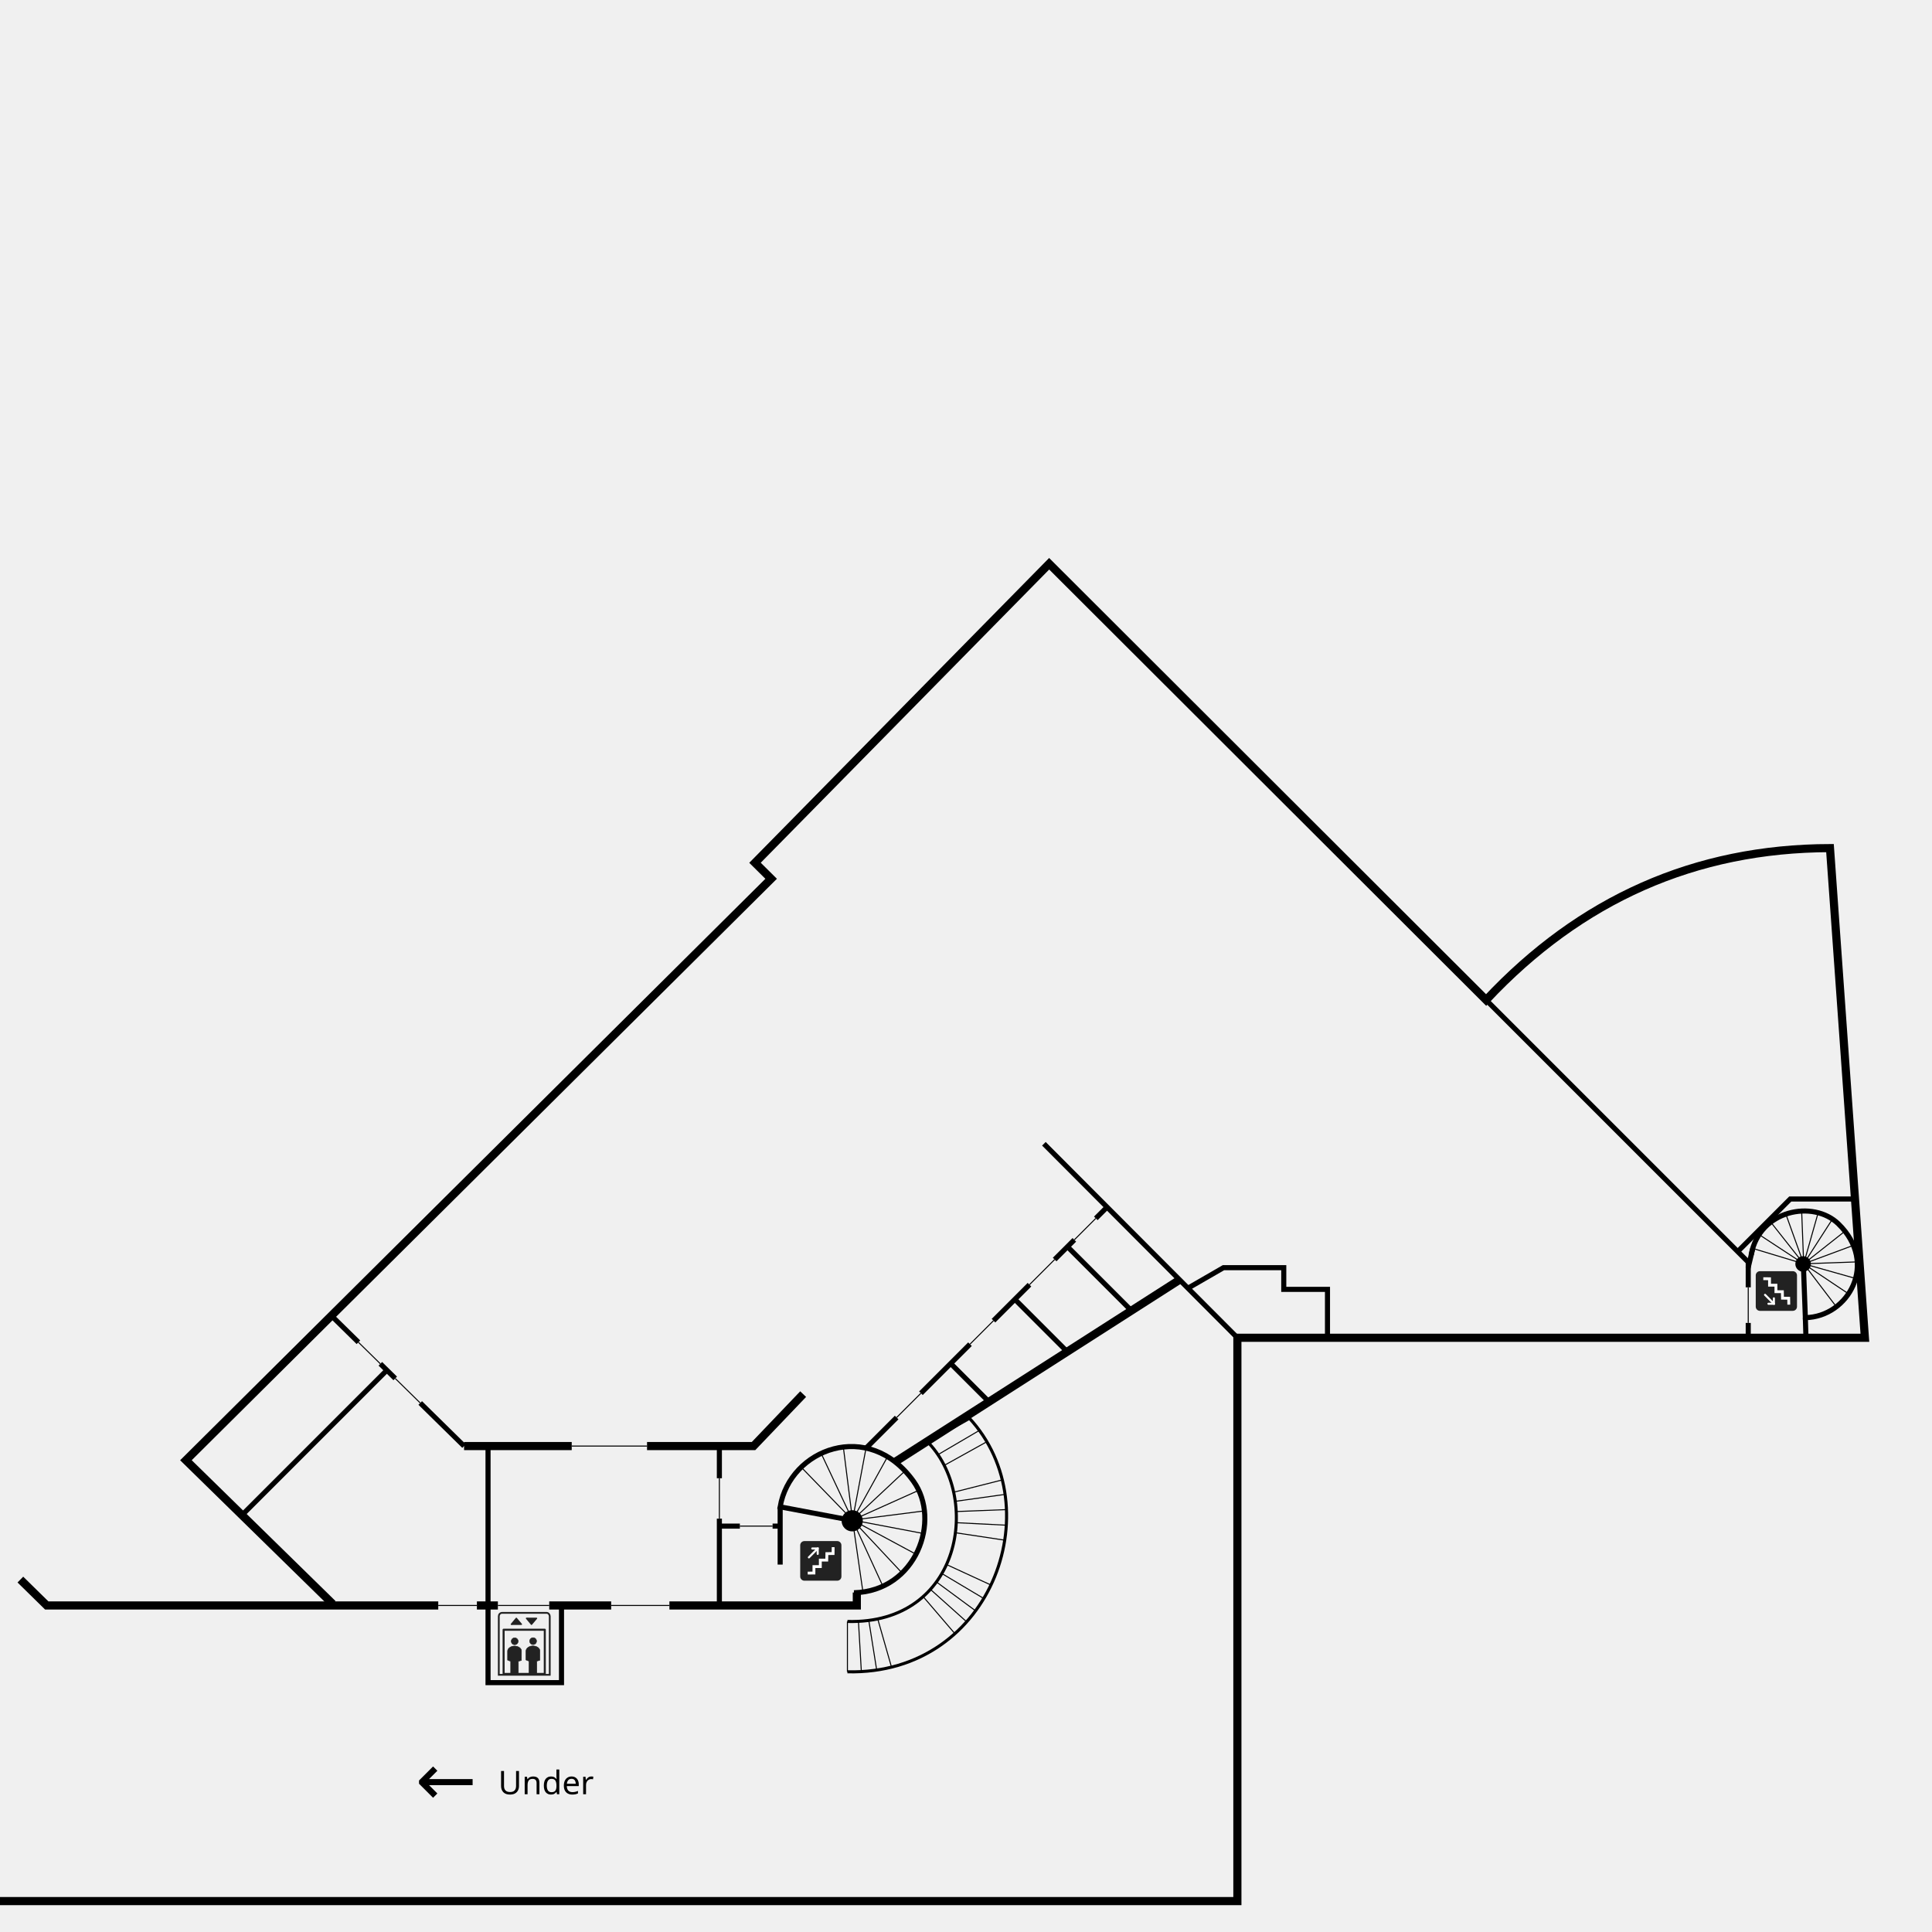
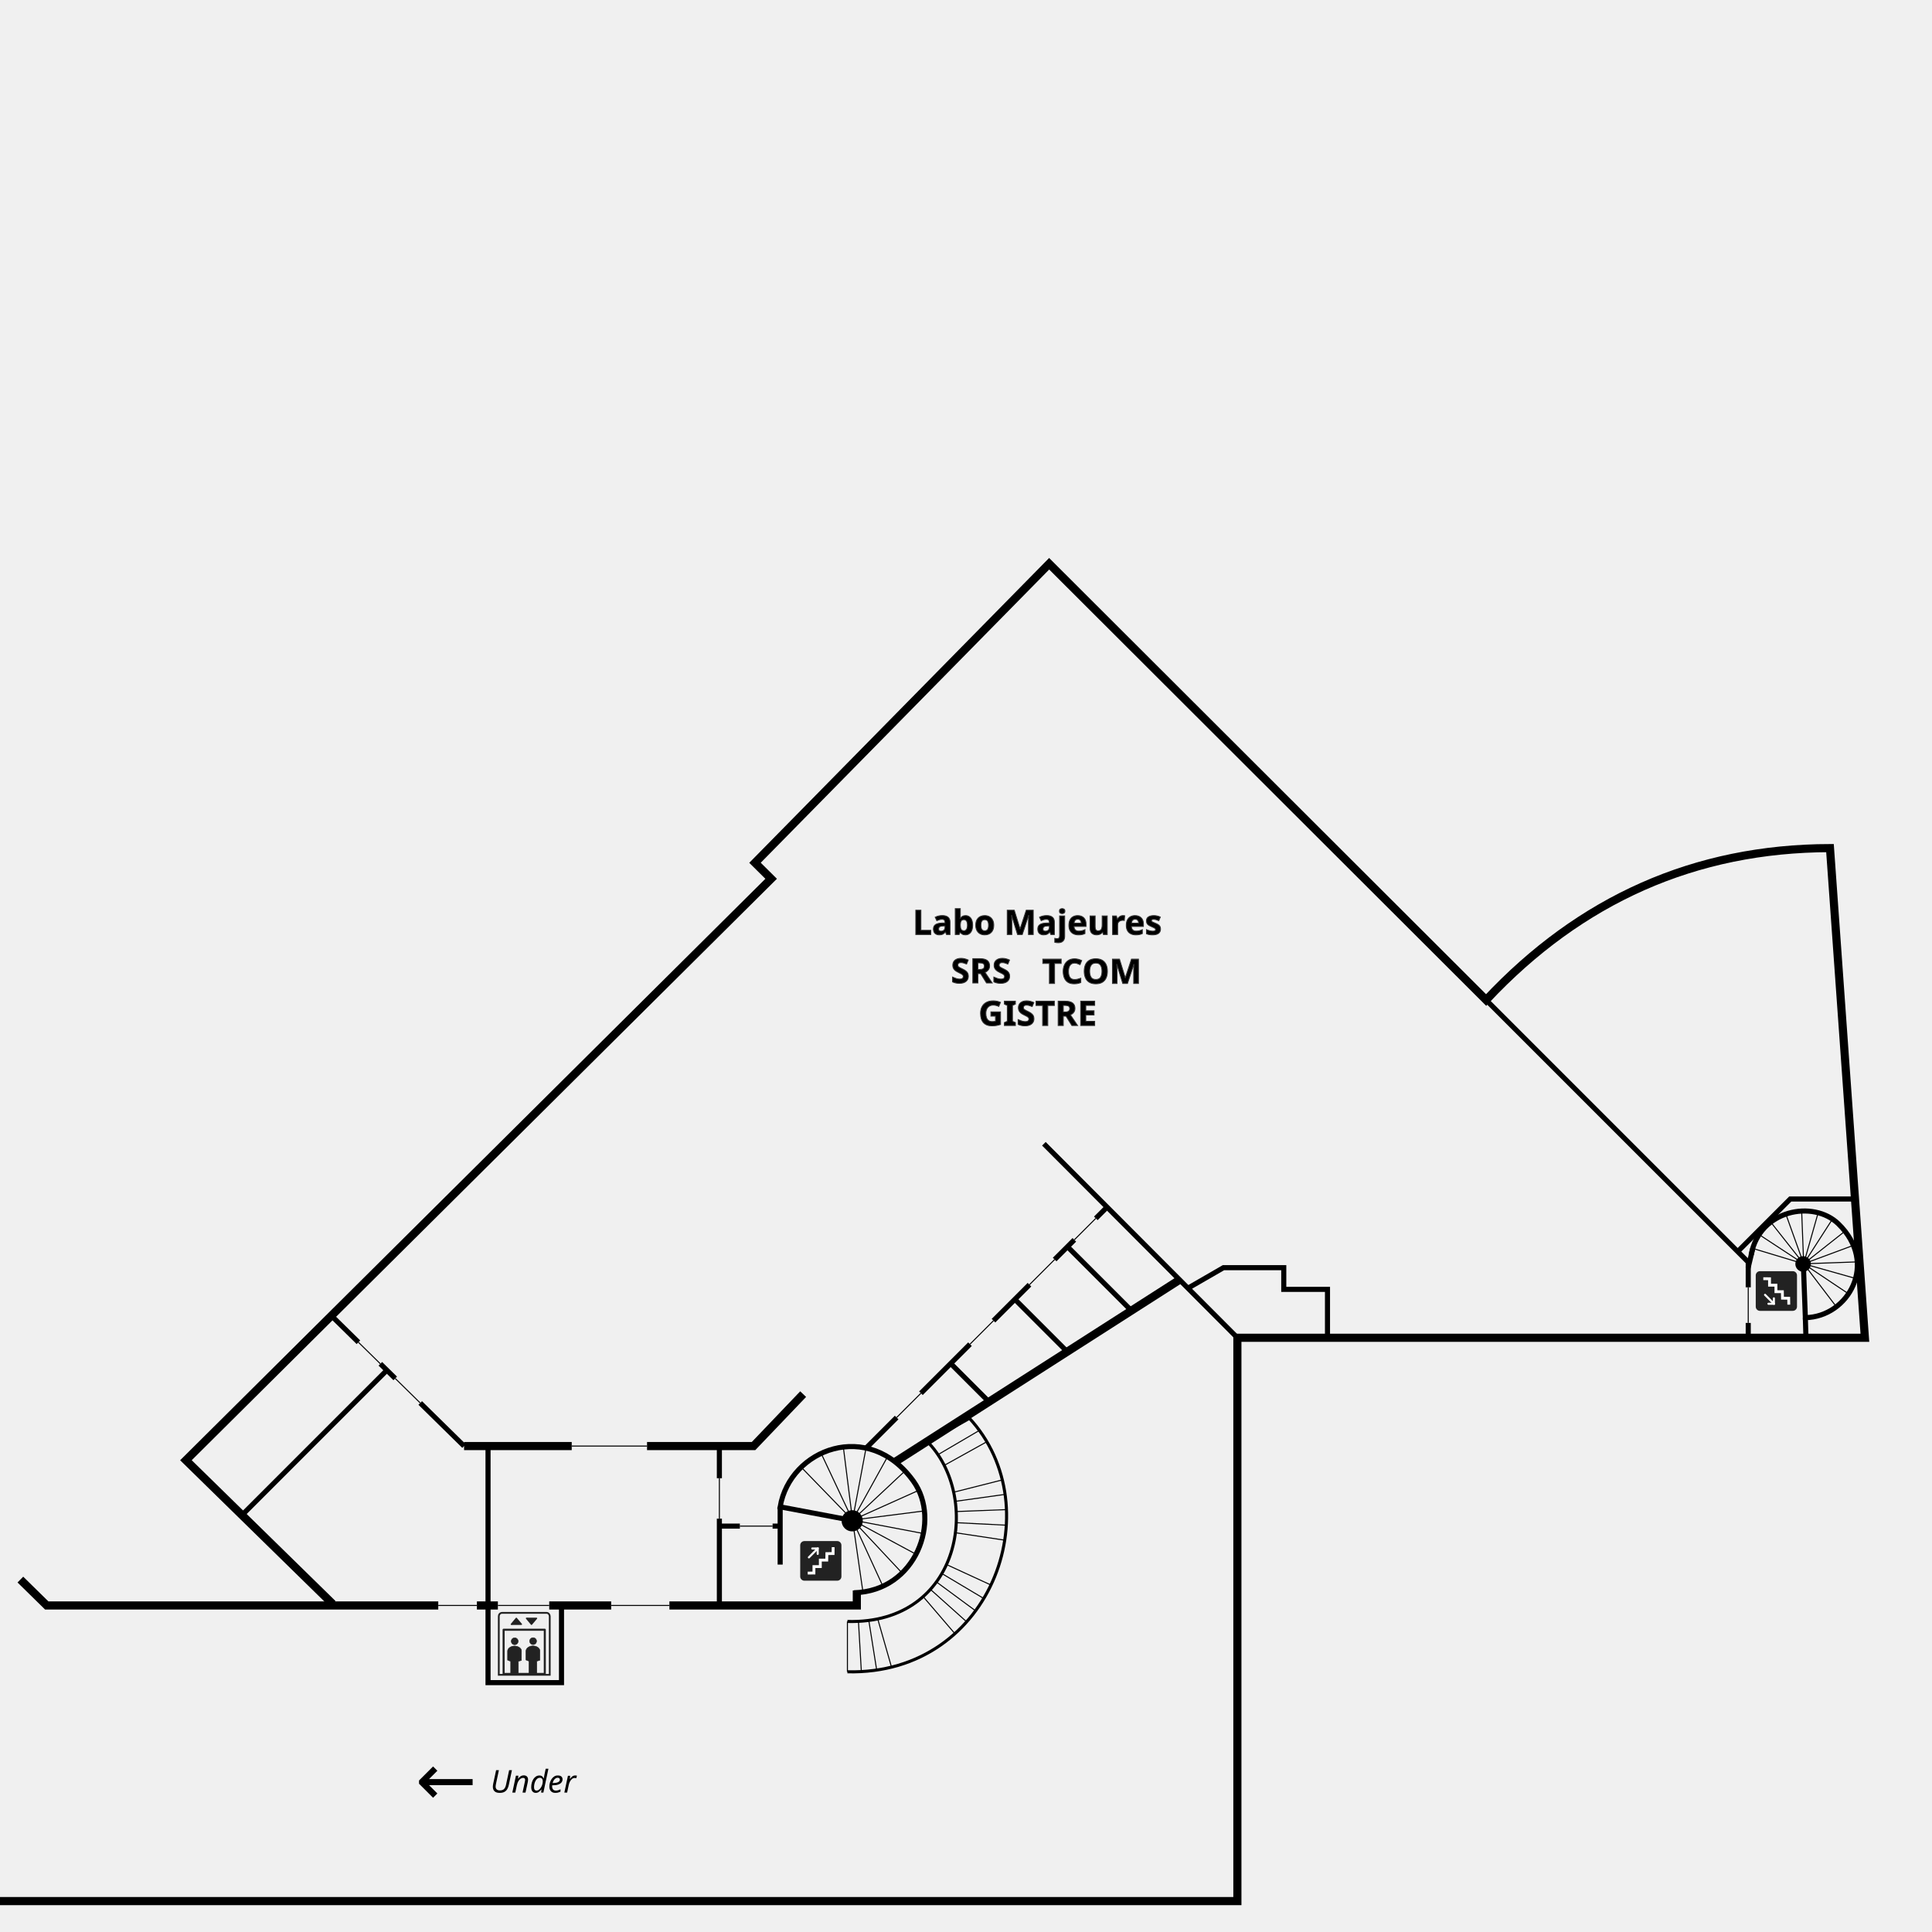
- <svg xmlns="http://www.w3.org/2000/svg" xmlns:ns1="http://www.openswatchbook.org/uri/2009/osb" xmlns:xlink="http://www.w3.org/1999/xlink" width="100%" height="100%" viewBox="0 0 1900 1900" id="svg2" version="1.1">
+ <svg xmlns="http://www.w3.org/2000/svg" xmlns:xlink="http://www.w3.org/1999/xlink" width="100%" height="100%" viewBox="0 0 1900 1900" id="svg2" version="1.1">
  <defs id="defs4">
-     <linearGradient id="linearGradient4227" ns1:paint="solid">
+     <linearGradient id="linearGradient4227">
      <stop style="stop-color:#000000;stop-opacity:1;" offset="0" id="stop4229" />
    </linearGradient>
    <radialGradient id="shadowGradient-00" cx="32.5" cy="29.5" fx="32.5" fy="29.5" r="26.5" gradientUnits="userSpaceOnUse">
      <stop id="stop4534-18" stop-color="#C0C0C0" offset="0.0" />
      <stop id="stop4536-32" stop-color="#C0C0C0" offset="0.88" />
      <stop id="stop4538-3" stop-opacity="0.0" stop-color="#C0C0C0" offset="1.0" />
    </radialGradient>
    <linearGradient y2="51.987" x2="22.014" y1="7.013" x1="42.986" gradientUnits="userSpaceOnUse" id="fieldGradient-6">
      <stop id="stop4524-4" stop-color="#BCD6FE" offset="0.0" />
      <stop id="stop4526-88" stop-color="#6787D3" offset="1.0" />
    </linearGradient>
    <linearGradient y2="16.249" x2="9.547" y1="42.753" x1="55.454" gradientUnits="userSpaceOnUse" id="edgeGradient-8">
      <stop id="stop4529-3" stop-color="#3057A7" offset="0.0" />
      <stop id="stop4531-5" stop-color="#5A7AC6" offset="1.0" />
    </linearGradient>
    <clipPath id="clip0">
      <rect id="rect6113" height="615" width="613" x="0" y="0" />
    </clipPath>
    <clipPath id="clip0-5">
      <rect y="0" x="0" id="rect6113-3" height="615" width="613" />
    </clipPath>
    <clipPath id="clip0-8">
      <rect y="0" x="0" id="rect6113-7" height="615" width="613" />
    </clipPath>
    <clipPath id="clip0-8-4">
      <rect y="0" x="0" id="rect6113-7-5" height="615" width="613" />
    </clipPath>
  </defs>
  <g id="layer1" transform="translate(930.3941,1196.475)">
    <g id="g4205" transform="rotate(-90,805.8287,-278.0036)">
      <g id="g4210" />
    </g>
    <g id="g4346" transform="rotate(-90,805.8287,-278.0036)" />
    <g id="g3933" style="stroke-width:2;stroke-miterlimit:4;stroke-dasharray:none" transform="rotate(-90,805.8287,-278.0036)" />
    <g style="font-style:normal;font-weight:normal;font-size:32px;line-height:125%;font-family:Sans;letter-spacing:0px;word-spacing:0px;fill:#000000;fill-opacity:1;stroke:none" id="text4052" transform="rotate(-90,805.8287,-278.0036)" />
    <a xlink:href="map-kb-pasteur-f-1.svg" id="a3263" />
-     <a xlink:href="kb-pasteur-f-2.svg" id="a1010">
-       <g id="g1008">
-         <path d="m -518.308,557.699 v -3.164 l 13.816,-13.816 4.219,4.219 -8.191,8.191 h 42.855 v 5.976 h -42.855 l 8.191,8.191 -4.219,4.219 -13.816,-13.816" style="font-style:normal;font-weight:normal;font-size:32px;line-height:125%;font-family:Sans;text-align:center;letter-spacing:0px;word-spacing:0px;text-anchor:middle;display:inline;fill:#000000;fill-opacity:1;stroke:none" id="path3613" />
-         <text id="text3189" y="568.047" x="-440.492" style="font-style:normal;font-weight:normal;line-height:0%;font-family:sans-serif;letter-spacing:0px;word-spacing:0px;fill:#000000;fill-opacity:1;stroke:none" xml:space="preserve">
-           <tspan y="568.047" x="-440.492" id="tspan3191" style="font-size:32px;line-height:1.25;font-family:sans-serif">Under</tspan>
-         </text>
-       </g>
-     </a>
    <g id="g4581" transform="translate(-1663.115,31.1127)">
      <g id="g4586" />
    </g>
    <path style="fill:none;stroke:#000000;stroke-width:8;stroke-linecap:butt;stroke-linejoin:miter;stroke-miterlimit:4;stroke-dasharray:none;stroke-opacity:1" d="m -140.541,174.549 -48.805,51.088 h -104.728 m -74.062,0 h -105.872 m -634,447.5 H 286.491 v -554 h 617.115 l -34.326,-481.562 c -132.784,0.312 -245.38,50.422 -338.164,149.4 l -429.731,-429.049 -289.281,294.076 15.885,15.749 -575.534,571.822 144.315,141.307" id="path1204" />
-     <path style="fill:none;stroke:#000000;stroke-width:8;stroke-linecap:butt;stroke-linejoin:miter;stroke-miterlimit:4;stroke-dasharray:none;stroke-opacity:1" d="m -87.759,369.637 v 12.75 H -272.078 m -57.276,0 h -60.906 m -50.5,0 h -20.635 m -38,0 h -385.038 l -25.929,-25.456" id="path1208" />
+     <path style="fill:none;stroke:#000000;stroke-width:8;stroke-linecap:butt;stroke-linejoin:miter;stroke-miterlimit:4;stroke-dasharray:none;stroke-opacity:1" d="m -87.759,367.637 v 14.75 H -272.078 m -57.276,0 h -60.906 m -50.5,0 h -20.635 m -38,0 h -385.038 l -25.929,-25.456" id="path1208" />
    <path style="fill:none;stroke:#000000;stroke-width:5;stroke-linecap:butt;stroke-linejoin:miter;stroke-miterlimit:4;stroke-dasharray:none;stroke-opacity:1" d="m -378.195,382.287 v 76 h -72.25 v -76.5" id="path1210" />
    <path style="fill:none;stroke:#000000;stroke-width:5;stroke-linecap:butt;stroke-linejoin:miter;stroke-miterlimit:4;stroke-dasharray:none;stroke-opacity:1" d="M -450.445,226.224 V 381.787" id="path1218" />
    <path style="fill:none;stroke:#000000;stroke-width:5;stroke-linecap:butt;stroke-linejoin:miter;stroke-miterlimit:4;stroke-dasharray:none;stroke-opacity:1" d="m -222.934,226.577 v 30.698 m 0,39.75 v 84.409" id="path1220" />
    <a xlink:href="kb-pasteur-f0.svg" transform="matrix(0.5756937,0,0,0.5756937,-304.8742,-331.2409)" style="display:inline" id="a1197">
      <g id="g1195">
        <rect style="fill:#222222;fill-opacity:1;stroke:none;stroke-width:3.812;stroke-linecap:round;stroke-linejoin:round;stroke-miterlimit:4;stroke-dasharray:none;stroke-opacity:1;paint-order:markers stroke fill" id="rect1968-4-8" width="70.401" height="67.693" x="280.417" y="1129.624" ry="7.178" />
        <path style="fill:none;stroke:#ffffff;stroke-width:4.873;stroke-linecap:butt;stroke-linejoin:miter;stroke-miterlimit:4;stroke-dasharray:none;stroke-opacity:1" d="m 336.717,1140.024 -0.136,10.894 -10.622,0.136 -0.184,11.073 h -10.998 v 11.075 h -10.901 l -0.025,10.986 -10.622,0.136" id="path1903-8-6" />
        <g id="g1996-4-7" transform="matrix(-0.1361752,0,0,-0.1361752,174.6028,1291.634)">
          <path style="fill:none;stroke:#ffffff;stroke-width:25.932;stroke-linecap:round;stroke-linejoin:miter;stroke-miterlimit:4;stroke-dasharray:none;stroke-opacity:1" d="M -885.838,985.217 -996.563,1096.966" id="path1905-2-1" />
          <path style="fill:none;stroke:#ffffff;stroke-width:25.932;stroke-linecap:round;stroke-linejoin:miter;stroke-miterlimit:4;stroke-dasharray:none;stroke-opacity:1" d="m -928.614,1096.966 -67.95,1e-4 3.3e-4,-67.949" id="path1907-4-7" />
        </g>
      </g>
    </a>
    <a xlink:href="kb-pasteur-f-2.svg" transform="matrix(-0.5742095,0,0,0.5742095,747.7707,86.00233)" id="a2089">
      <g id="g2024" transform="matrix(0.136674,0,0,0.136674,17.89789,-153.8829)">
        <rect style="fill:#222222;fill-opacity:1;stroke:none;stroke-width:27.995;stroke-linecap:round;stroke-linejoin:round;stroke-miterlimit:4;stroke-dasharray:none;stroke-opacity:1;paint-order:markers stroke fill" id="rect1968" width="516.986" height="497.102" x="-1265.884" y="713.696" ry="52.714" />
        <path style="fill:none;stroke:#ffffff;stroke-width:35.781;stroke-linecap:butt;stroke-linejoin:miter;stroke-miterlimit:4;stroke-dasharray:none;stroke-opacity:1" d="m -1163.01,1132.955 1,-80 78,-1 1.353,-81.317 h 80.761 v -81.325 h 80.052 l 0.187,-80.675 78,-1" id="path1903" />
        <g id="g1996" transform="translate(20.33134,24.84941)">
          <path style="fill:none;stroke:#ffffff;stroke-width:25.932;stroke-linecap:round;stroke-linejoin:miter;stroke-miterlimit:4;stroke-dasharray:none;stroke-opacity:1" d="M -885.838,985.217 -996.563,1096.966" id="path1905" />
          <path style="fill:none;stroke:#ffffff;stroke-width:25.932;stroke-linecap:round;stroke-linejoin:miter;stroke-miterlimit:4;stroke-dasharray:none;stroke-opacity:1" d="m -928.614,1096.966 -67.95,1e-4 3.3e-4,-67.949" id="path1907" />
        </g>
      </g>
    </a>
    <a xlink:href="kb-pasteur-f-1.svg" id="a1820-2-2" transform="matrix(0.5905706,0,0,0.5905706,-1022.853,610.8505)">
      <g id="g1779-6-2" transform="matrix(2.242849,0,0,2.242849,820.2758,-867.3743)">
        <path style="fill:none;stroke:#222222;stroke-width:1.323;stroke-linecap:butt;stroke-linejoin:miter;stroke-miterlimit:4;stroke-dasharray:none;stroke-opacity:1" d="M 112.236,265.75 H 74.411 v -43.415 c 0,-1.194 0.856,-2.592 2.491,-2.592 h 32.994 c 1.425,0 2.348,1.373 2.348,2.582 z" id="path1676-5-7" />
        <rect style="fill:none;fill-opacity:1;stroke:#222222;stroke-width:1.51;stroke-linecap:round;stroke-linejoin:round;stroke-miterlimit:4;stroke-dasharray:none;stroke-opacity:1;paint-order:markers stroke fill" id="rect1588-0-8-3-3-1" width="30.571" height="32.832" x="77.986" y="232.268" rx="0" />
        <path style="fill:#222222;fill-opacity:1;stroke:#222222;stroke-width:1;stroke-linecap:butt;stroke-linejoin:round;stroke-miterlimit:4;stroke-dasharray:none;stroke-opacity:1" d="m 94.997,223.799 3.681,4.417 3.744,-4.396 z" id="path1605-1-3-5-6" />
        <path style="fill:#222222;fill-opacity:1;stroke:#222222;stroke-width:1;stroke-linecap:butt;stroke-linejoin:round;stroke-miterlimit:4;stroke-dasharray:none;stroke-opacity:1" d="m 83.745,228.238 3.681,-4.417 3.744,4.396 z" id="path1605-2-4-8-2-7" />
        <path style="fill:#222222;fill-opacity:1;stroke:#222222;stroke-width:0.395;stroke-linecap:butt;stroke-linejoin:round;stroke-miterlimit:4;stroke-dasharray:none;stroke-opacity:1" d="m 83.241,255.695 v 9.54 h 5.684 v -9.556 l 2.259,-0.658 0.033,-7.07 c 0.009,-1.912 -2.35,-3.553 -5.201,-3.557 -2.508,-0.003 -5.065,1.714 -5.065,3.681 v 6.723 z" id="path1011-82-7-9-5" />
        <circle style="fill:#222222;fill-opacity:1;stroke:#222222;stroke-width:0.395;stroke-linecap:round;stroke-linejoin:round;stroke-miterlimit:4;stroke-dasharray:none;stroke-opacity:1;paint-order:markers stroke fill" id="path1013-7-0-7-3" cx="86.224" cy="240.836" r="2.538" />
        <path style="fill:#222222;fill-opacity:1;stroke:#222222;stroke-width:0.395;stroke-linecap:butt;stroke-linejoin:round;stroke-miterlimit:4;stroke-dasharray:none;stroke-opacity:1" d="m 96.903,255.595 v 9.54 h 5.684 v -9.556 l 2.259,-0.658 0.033,-7.07 c 0.009,-1.912 -2.35,-3.553 -5.201,-3.557 -2.508,-0.003 -5.065,1.714 -5.065,3.681 v 6.723 z" id="path1011-8-3-8-2-2" />
        <circle style="fill:#222222;fill-opacity:1;stroke:#222222;stroke-width:0.395;stroke-linecap:round;stroke-linejoin:round;stroke-miterlimit:4;stroke-dasharray:none;stroke-opacity:1;paint-order:markers stroke fill" id="path1013-5-5-5-4-2" cx="99.886" cy="240.737" r="2.538" />
      </g>
    </a>
    <g id="g1050" transform="matrix(0.9819406,0.1891897,0.1891897,-0.9819406,-58.33557,606.9254)">
      <path style="fill:none;stroke:#000000;stroke-width:5;stroke-linecap:butt;stroke-linejoin:miter;stroke-miterlimit:4;stroke-dasharray:none;stroke-opacity:1" d="m -76.509,226.637 c 60,13.25 70.96,86.325 36.75,118.75 -54.955,52.087 -125.323,8.263 -124,-49.5 l 68.25,0.25" id="path1206" />
      <g id="g1025">
        <circle style="fill:#000000;fill-opacity:1;stroke-width:5;stroke-linecap:round;stroke-linejoin:round;stroke-miterlimit:4;stroke-dasharray:none;stroke-dashoffset:44.788;paint-order:markers stroke fill" id="path1224" cx="-91.589" cy="295.818" r="10.43" />
        <path style="fill:none;stroke:#000000;stroke-width:1px;stroke-linecap:butt;stroke-linejoin:miter;stroke-opacity:1" d="m -49.693,238.244 -41.719,58.336 57.453,-41.719" id="path1228" />
        <path style="fill:none;stroke:#000000;stroke-width:1px;stroke-linecap:butt;stroke-linejoin:miter;stroke-opacity:1" d="m -23.706,275.368 -67.706,21.213 70.534,0.177" id="path1230" />
        <path style="fill:none;stroke:#000000;stroke-width:1px;stroke-linecap:butt;stroke-linejoin:miter;stroke-opacity:1" d="m -23.53,318.855 -67.882,-22.274 58.867,41.366" id="path1232" />
        <path style="fill:none;stroke:#000000;stroke-width:1px;stroke-linecap:butt;stroke-linejoin:miter;stroke-opacity:1" d="m -49.693,354.033 -41.719,-57.453 22.097,67.882" id="path1234" />
        <path style="fill:none;stroke:#000000;stroke-width:1px;stroke-linecap:butt;stroke-linejoin:miter;stroke-opacity:1" d="m -91.766,368.529 0.354,-71.948 -22.274,68.236" id="path1236" />
        <path style="fill:none;stroke:#000000;stroke-width:1px;stroke-linecap:butt;stroke-linejoin:miter;stroke-opacity:1" d="m -133.838,354.74 42.426,-58.16 -58.69,41.012" id="path1238" />
        <path style="fill:none;stroke:#000000;stroke-width:1px;stroke-linecap:butt;stroke-linejoin:miter;stroke-opacity:1" d="m -91.412,296.581 23.403,-67.443" id="path1296" />
      </g>
    </g>
    <path style="fill:none;stroke:#000000;stroke-width:5;stroke-linecap:butt;stroke-linejoin:miter;stroke-miterlimit:4;stroke-dasharray:none;stroke-opacity:1" d="M 286.491,119.138 96.204,-71.649" id="path1337" />
    <path style="fill:none;stroke:#000000;stroke-width:3;stroke-linecap:butt;stroke-linejoin:miter;stroke-miterlimit:4;stroke-dasharray:none;stroke-opacity:1" d="m -19.009,220.637 c 54.373,54.374 35.028,180.462 -78,177.5 m 0,49.5 c 144.609,3.405 202.774,-167.807 115.5,-254" id="path1360" />
    <path style="fill:none;stroke:#000000;stroke-width:1px;stroke-linecap:butt;stroke-linejoin:miter;stroke-opacity:1" d="m -16.989,221.804 41.189,-22.981" id="path1366" />
    <path style="fill:none;stroke:#000000;stroke-width:1px;stroke-linecap:butt;stroke-linejoin:miter;stroke-opacity:1" d="m -7.797,234.002 41.012,-24.042" id="path1368" />
    <path style="fill:none;stroke:#000000;stroke-width:1px;stroke-linecap:butt;stroke-linejoin:miter;stroke-opacity:1" d="m -1.433,244.432 41.719,-23.158" id="path1370" />
    <path style="fill:none;stroke:#000000;stroke-width:1px;stroke-linecap:butt;stroke-linejoin:miter;stroke-opacity:1" d="m 9.704,279.908 48.967,-6.839" id="path1372" />
    <path style="fill:none;stroke:#000000;stroke-width:1px;stroke-linecap:butt;stroke-linejoin:miter;stroke-opacity:1" d="m 10.058,290.04 50.028,-1.944" id="path1374" />
    <path style="fill:none;stroke:#000000;stroke-width:1px;stroke-linecap:butt;stroke-linejoin:miter;stroke-opacity:1" d="m 10.235,301 49.321,2.475" id="path1376" />
    <path style="fill:none;stroke:#000000;stroke-width:1px;stroke-linecap:butt;stroke-linejoin:miter;stroke-opacity:1" d="m 9.351,310.9 48.083,7.248" id="path1378" />
    <path style="fill:none;stroke:#000000;stroke-width:1px;stroke-linecap:butt;stroke-linejoin:miter;stroke-opacity:1" d="m 7.76,270.948 47.553,-12.021" id="path1380" />
    <path style="fill:none;stroke:#000000;stroke-width:1px;stroke-linecap:butt;stroke-linejoin:miter;stroke-opacity:1" d="m -22.115,374.186 30.759,35.886" id="path1382" />
    <path style="fill:none;stroke:#000000;stroke-width:1px;stroke-linecap:butt;stroke-linejoin:miter;stroke-opacity:1" d="m -15.575,366.408 35.355,31.643" id="path1384" />
    <path style="fill:none;stroke:#000000;stroke-width:1px;stroke-linecap:butt;stroke-linejoin:miter;stroke-opacity:1" d="m -9.388,359.337 38.361,28.284" id="path1386" />
    <path style="fill:none;stroke:#000000;stroke-width:1px;stroke-linecap:butt;stroke-linejoin:miter;stroke-opacity:1" d="m -4.084,351.028 40.659,24.218" id="path1388" />
    <path style="fill:none;stroke:#000000;stroke-width:1px;stroke-linecap:butt;stroke-linejoin:miter;stroke-opacity:1" d="M 0.512,342.189 43.469,361.988" id="path1390" />
    <path style="fill:none;stroke:#000000;stroke-width:1px;stroke-linecap:butt;stroke-linejoin:miter;stroke-opacity:1" d="m -97.009,398.137 v 49.5" id="path1392" />
    <path style="fill:none;stroke:#000000;stroke-width:1px;stroke-linecap:butt;stroke-linejoin:miter;stroke-opacity:1" d="m -86.109,398.934 2.828,48.967" id="path1394" />
    <path style="fill:none;stroke:#000000;stroke-width:1px;stroke-linecap:butt;stroke-linejoin:miter;stroke-opacity:1" d="m -76.032,396.813 7.778,48.967" id="path1396" />
    <path style="fill:none;stroke:#000000;stroke-width:1px;stroke-linecap:butt;stroke-linejoin:miter;stroke-opacity:1" d="m -67.37,395.045 13.435,47.023" id="path1398" />
    <path style="fill:none;stroke:#000000;stroke-width:5;stroke-linecap:butt;stroke-linejoin:miter;stroke-opacity:1;stroke-miterlimit:4;stroke-dasharray:none" d="m -163.159,285.4 v 56.789" id="path1052" />
    <path style="fill:none;stroke:#000000;stroke-width:5;stroke-linecap:butt;stroke-linejoin:miter;stroke-miterlimit:4;stroke-dasharray:none;stroke-opacity:1" d="m -222.58,304.359 h 19.799 m 32.173,0 h 7.425" id="path1054" />
    <path style="fill:none;stroke:#000000;stroke-width:5;stroke-linecap:butt;stroke-linejoin:miter;stroke-miterlimit:4;stroke-dasharray:none;stroke-opacity:1" d="m -604.394,97.525 26.483,26.022 m 21.556,21.18 14.637,14.382 m 24.591,24.162 43.118,42.367" id="path1056" />
    <path style="fill:none;stroke:#000000;stroke-width:5;stroke-linecap:butt;stroke-linejoin:miter;stroke-opacity:1;stroke-miterlimit:4;stroke-dasharray:none" d="m -692.394,293.525 142.25,-142.25" id="path1058" />
    <path style="fill:none;stroke:#000000;stroke-width:8;stroke-linecap:butt;stroke-linejoin:miter;stroke-miterlimit:4;stroke-dasharray:none;stroke-opacity:1" d="M -50.728,241.588 230.323,61.682" id="path1060" />
    <path style="fill:none;stroke:#000000;stroke-width:5;stroke-linecap:butt;stroke-linejoin:miter;stroke-miterlimit:4;stroke-dasharray:none;stroke-opacity:1" d="m -78.722,227.691 30.122,-30.122 m 23.875,-23.875 48.25,-48.25 m 23.125,-23.125 35.375,-35.375 m 24.75,-24.75 19.375,-19.375 m 21.125,-21.125 11.5,-11.5" id="path1062" />
    <path style="fill:none;stroke:#000000;stroke-width:5;stroke-linecap:butt;stroke-linejoin:miter;stroke-opacity:1;stroke-miterlimit:4;stroke-dasharray:none" d="m 4.856,144.775 37.625,37.625" id="path1064" />
    <path style="fill:none;stroke:#000000;stroke-width:5;stroke-linecap:butt;stroke-linejoin:miter;stroke-opacity:1;stroke-miterlimit:4;stroke-dasharray:none" d="m 67.106,80.775 53.125,53.125" id="path1066" />
    <path style="fill:none;stroke:#000000;stroke-width:5;stroke-linecap:butt;stroke-linejoin:miter;stroke-opacity:1;stroke-miterlimit:4;stroke-dasharray:none" d="m 120.106,30.275 61.625,61.625" id="path1068" />
    <path style="fill:none;stroke:#000000;stroke-width:1px;stroke-linecap:butt;stroke-linejoin:miter;stroke-opacity:1" d="m 106.775,42.194 -24.75,24.75" id="path1070" />
    <path style="fill:none;stroke:#000000;stroke-width:1px;stroke-linecap:butt;stroke-linejoin:miter;stroke-opacity:1" d="m 126.15,22.819 21.125,-21.125" id="path1072" />
    <path style="fill:none;stroke:#000000;stroke-width:1px;stroke-linecap:butt;stroke-linejoin:miter;stroke-opacity:1" d="m 46.65,102.319 -23.125,23.125" id="path1074" />
    <path style="fill:none;stroke:#000000;stroke-width:1px;stroke-linecap:butt;stroke-linejoin:miter;stroke-opacity:1" d="m -48.6,197.569 23.875,-23.875" id="path1076" />
    <path style="fill:none;stroke:#000000;stroke-width:5;stroke-linecap:butt;stroke-linejoin:miter;stroke-miterlimit:4;stroke-dasharray:none;stroke-opacity:1" d="M 531.116,-213.024 788.886,44.745 v 24.78 m 0,35 v 13.5" id="path1078" />
    <path style="fill:none;stroke:#000000;stroke-width:5;stroke-linecap:butt;stroke-linejoin:miter;stroke-opacity:1;stroke-miterlimit:4;stroke-dasharray:none" d="m 778.606,34.275 51.625,-51.625 h 63.875" id="path1080" />
    <path style="fill:none;stroke:#000000;stroke-width:5;stroke-linecap:butt;stroke-linejoin:miter;stroke-opacity:1;stroke-miterlimit:4;stroke-dasharray:none" d="m 237.606,70.525 35.185,-20.314 h 59.315 v 21.314 h 43 v 47.5" id="path1082" />
    <path style="fill:none;stroke:#000000;stroke-width:5;stroke-linecap:butt;stroke-linejoin:miter;stroke-miterlimit:4;stroke-dasharray:none;stroke-opacity:1" d="M 791.789,37.575 C 799.698,-6.718 852.837,-16.911 877.579,7.155 917.323,45.812 887.353,98.601 845.051,99.351 l -1.848,-49.942" id="path1206-7" />
    <g id="g1025-4" transform="matrix(-0.02975061,-0.7316471,0.7316471,-0.02975061,623.6939,-11.65968)" style="stroke-width:1.366;stroke-miterlimit:4;stroke-dasharray:none">
      <circle style="fill:#000000;fill-opacity:1;stroke-width:1.366;stroke-linecap:round;stroke-linejoin:round;stroke-miterlimit:4;stroke-dasharray:none;stroke-dashoffset:44.788;paint-order:markers stroke fill" id="path1224-9" cx="-91.589" cy="295.818" r="10.43" />
      <path style="fill:none;stroke:#000000;stroke-width:1.366;stroke-linecap:butt;stroke-linejoin:miter;stroke-opacity:1;stroke-miterlimit:4;stroke-dasharray:none" d="m -49.693,238.244 -41.719,58.336 57.453,-41.719" id="path1228-0" />
      <path style="fill:none;stroke:#000000;stroke-width:1.366;stroke-linecap:butt;stroke-linejoin:miter;stroke-opacity:1;stroke-miterlimit:4;stroke-dasharray:none" d="m -23.706,275.368 -67.706,21.213 70.534,0.177" id="path1230-6" />
      <path style="fill:none;stroke:#000000;stroke-width:1.366;stroke-linecap:butt;stroke-linejoin:miter;stroke-opacity:1;stroke-miterlimit:4;stroke-dasharray:none" d="m -23.53,318.855 -67.882,-22.274 58.867,41.366" id="path1232-8" />
      <path style="fill:none;stroke:#000000;stroke-width:1.366;stroke-linecap:butt;stroke-linejoin:miter;stroke-opacity:1;stroke-miterlimit:4;stroke-dasharray:none" d="m -49.693,354.033 -41.719,-57.453 22.097,67.882" id="path1234-2" />
      <path style="fill:none;stroke:#000000;stroke-width:1.366;stroke-linecap:butt;stroke-linejoin:miter;stroke-opacity:1;stroke-miterlimit:4;stroke-dasharray:none" d="m -91.766,368.529 0.354,-71.948 -22.274,68.236" id="path1236-5" />
      <path style="fill:none;stroke:#000000;stroke-width:1.366;stroke-linecap:butt;stroke-linejoin:miter;stroke-opacity:1;stroke-miterlimit:4;stroke-dasharray:none" d="m -133.838,354.74 42.426,-58.16 -58.69,41.012" id="path1238-2" />
      <path style="fill:none;stroke:#000000;stroke-width:1.366;stroke-linecap:butt;stroke-linejoin:miter;stroke-opacity:1;stroke-miterlimit:4;stroke-dasharray:none" d="m -91.412,296.581 23.403,-67.443" id="path1296-7" />
    </g>
    <path style="fill:none;stroke:#000000;stroke-width:5;stroke-linecap:butt;stroke-linejoin:miter;stroke-miterlimit:4;stroke-dasharray:none;stroke-opacity:1" d="m 793.365,31.282 -4.656,19.297" id="path1129" />
    <path style="fill:none;stroke:#000000;stroke-width:5;stroke-linecap:butt;stroke-linejoin:miter;stroke-miterlimit:4;stroke-dasharray:none;stroke-opacity:1" d="m 845.051,99.351 0.53,17.801" id="path1165" />
    <path style="fill:none;stroke:#000000;stroke-width:1px;stroke-linecap:butt;stroke-linejoin:miter;stroke-opacity:1" d="m -499.394,382.387 h 38" id="path1169" />
    <path style="fill:none;stroke:#000000;stroke-width:1px;stroke-linecap:butt;stroke-linejoin:miter;stroke-opacity:1" d="m -390.259,382.387 h -50.5" id="path1171" />
    <path style="fill:none;stroke:#000000;stroke-width:1px;stroke-linecap:butt;stroke-linejoin:miter;stroke-opacity:1" d="m -329.353,382.387 h 57.276" id="path1173" />
    <path style="fill:none;stroke:#000000;stroke-width:1px;stroke-linecap:butt;stroke-linejoin:miter;stroke-opacity:1" d="m -202.781,304.359 h 32.173" id="path1175" />
    <path style="fill:none;stroke:#000000;stroke-width:1px;stroke-linecap:butt;stroke-linejoin:miter;stroke-opacity:1" d="m -222.934,297.025 v -39.75" id="path1177" />
    <path style="fill:none;stroke:#000000;stroke-width:1px;stroke-linecap:butt;stroke-linejoin:miter;stroke-opacity:1" d="m -294.074,225.637 h -74.062" id="path1179" />
    <path style="fill:none;stroke:#000000;stroke-width:1px;stroke-linecap:butt;stroke-linejoin:miter;stroke-opacity:1" d="m -517.127,183.271 -24.591,-24.162" id="path1181" />
    <path style="fill:none;stroke:#000000;stroke-width:1px;stroke-linecap:butt;stroke-linejoin:miter;stroke-opacity:1" d="m -577.911,123.546 21.556,21.18" id="path1183" />
    <path style="fill:none;stroke:#000000;stroke-width:1px;stroke-linecap:butt;stroke-linejoin:miter;stroke-opacity:1" d="m 788.886,104.525 v -35" id="path1185" />
+     <text xml:space="preserve" style="font-style:normal;font-variant:normal;font-weight:bold;font-stretch:normal;font-size:33.55px;line-height:0%;font-family:'Atkinson Hyperlegible';-inkscape-font-specification:'Atkinson Hyperlegible Bold';letter-spacing:0px;word-spacing:0px;display:inline;fill:#000000;fill-opacity:1;stroke:#333333;stroke-width:0.839;stroke-opacity:1" x="-32.81" y="-277.407" id="text5325-12">
+       <tspan id="tspan5327-4" x="-32.81" y="-277.407" style="font-style:normal;font-variant:normal;font-weight:bold;font-stretch:normal;font-size:33.55px;line-height:1.25;font-family:'Atkinson Hyperlegible';-inkscape-font-specification:'Atkinson Hyperlegible Bold';stroke:#333333;stroke-width:0.839;stroke-opacity:1">Labo Majeures</tspan>
+     </text>
+     <text xml:space="preserve" style="font-style:normal;font-variant:normal;font-weight:bold;font-stretch:normal;font-size:33.55px;line-height:0%;font-family:'Atkinson Hyperlegible';-inkscape-font-specification:'Atkinson Hyperlegible Bold';letter-spacing:0px;word-spacing:0px;display:inline;fill:#000000;fill-opacity:1;stroke:#333333;stroke-width:0.839;stroke-opacity:1" x="4.785" y="-229.742" id="text5325-12-3">
+       <tspan x="4.785" y="-229.742" style="font-style:normal;font-variant:normal;font-weight:bold;font-stretch:normal;font-size:33.55px;line-height:1.25;font-family:'Atkinson Hyperlegible';-inkscape-font-specification:'Atkinson Hyperlegible Bold';stroke:#333333;stroke-width:0.839;stroke-opacity:1" id="tspan14511">SRS</tspan>
+     </text>
+     <text xml:space="preserve" style="font-style:normal;font-variant:normal;font-weight:bold;font-stretch:normal;font-size:33.55px;line-height:0%;font-family:'Atkinson Hyperlegible';-inkscape-font-specification:'Atkinson Hyperlegible Bold';letter-spacing:0px;word-spacing:0px;display:inline;fill:#000000;fill-opacity:1;stroke:#333333;stroke-width:0.839;stroke-opacity:1" x="94.458" y="-229.273" id="text5325-12-3-7">
+       <tspan x="94.458" y="-229.273" style="font-style:normal;font-variant:normal;font-weight:bold;font-stretch:normal;font-size:33.55px;line-height:1.25;font-family:'Atkinson Hyperlegible';-inkscape-font-specification:'Atkinson Hyperlegible Bold';stroke:#333333;stroke-width:0.839;stroke-opacity:1" id="tspan14511-5">TCOM</tspan>
+     </text>
+     <text xml:space="preserve" style="font-style:normal;font-variant:normal;font-weight:bold;font-stretch:normal;font-size:33.55px;line-height:0%;font-family:'Atkinson Hyperlegible';-inkscape-font-specification:'Atkinson Hyperlegible Bold';letter-spacing:0px;word-spacing:0px;display:inline;fill:#000000;fill-opacity:1;stroke:#333333;stroke-width:0.839;stroke-opacity:1" x="31.957" y="-187.928" id="text5325-12-3-7-3">
+       <tspan x="31.957" y="-187.928" style="font-style:normal;font-variant:normal;font-weight:bold;font-stretch:normal;font-size:33.55px;line-height:1.25;font-family:'Atkinson Hyperlegible';-inkscape-font-specification:'Atkinson Hyperlegible Bold';stroke:#333333;stroke-width:0.839;stroke-opacity:1" id="tspan14511-5-5">GISTRE</tspan>
+     </text>
+     <a id="a20718" xlink:href="kb-pasteur-f-2.svg">
+       <g id="g20716">
+         <path d="m -518.308,557.699 v -3.164 l 13.816,-13.816 4.219,4.219 -8.191,8.191 h 42.855 v 5.976 h -42.855 l 8.191,8.191 -4.219,4.219 -13.816,-13.816" style="font-style:normal;font-weight:normal;font-size:32px;line-height:125%;font-family:Sans;text-align:center;letter-spacing:0px;word-spacing:0px;text-anchor:middle;display:inline;fill:#000000;fill-opacity:1;stroke:none" id="path3613" />
+         <text xml:space="preserve" style="font-style:normal;font-weight:normal;font-size:15.405px;line-height:0%;font-family:sans-serif;letter-spacing:0px;word-spacing:0px;fill:#000000;fill-opacity:1;stroke:none;stroke-width:1.284" x="-448.15" y="566.403" id="text3029">
+           <tspan id="tspan3031" x="-448.15" y="566.403" style="font-style:italic;font-variant:normal;font-weight:normal;font-stretch:normal;font-size:30.809px;line-height:1.25;font-family:'Atkinson Hyperlegible';-inkscape-font-specification:'Atkinson Hyperlegible Italic';stroke-width:1.284">Under</tspan>
+         </text>
+       </g>
+     </a>
  </g>
</svg>
